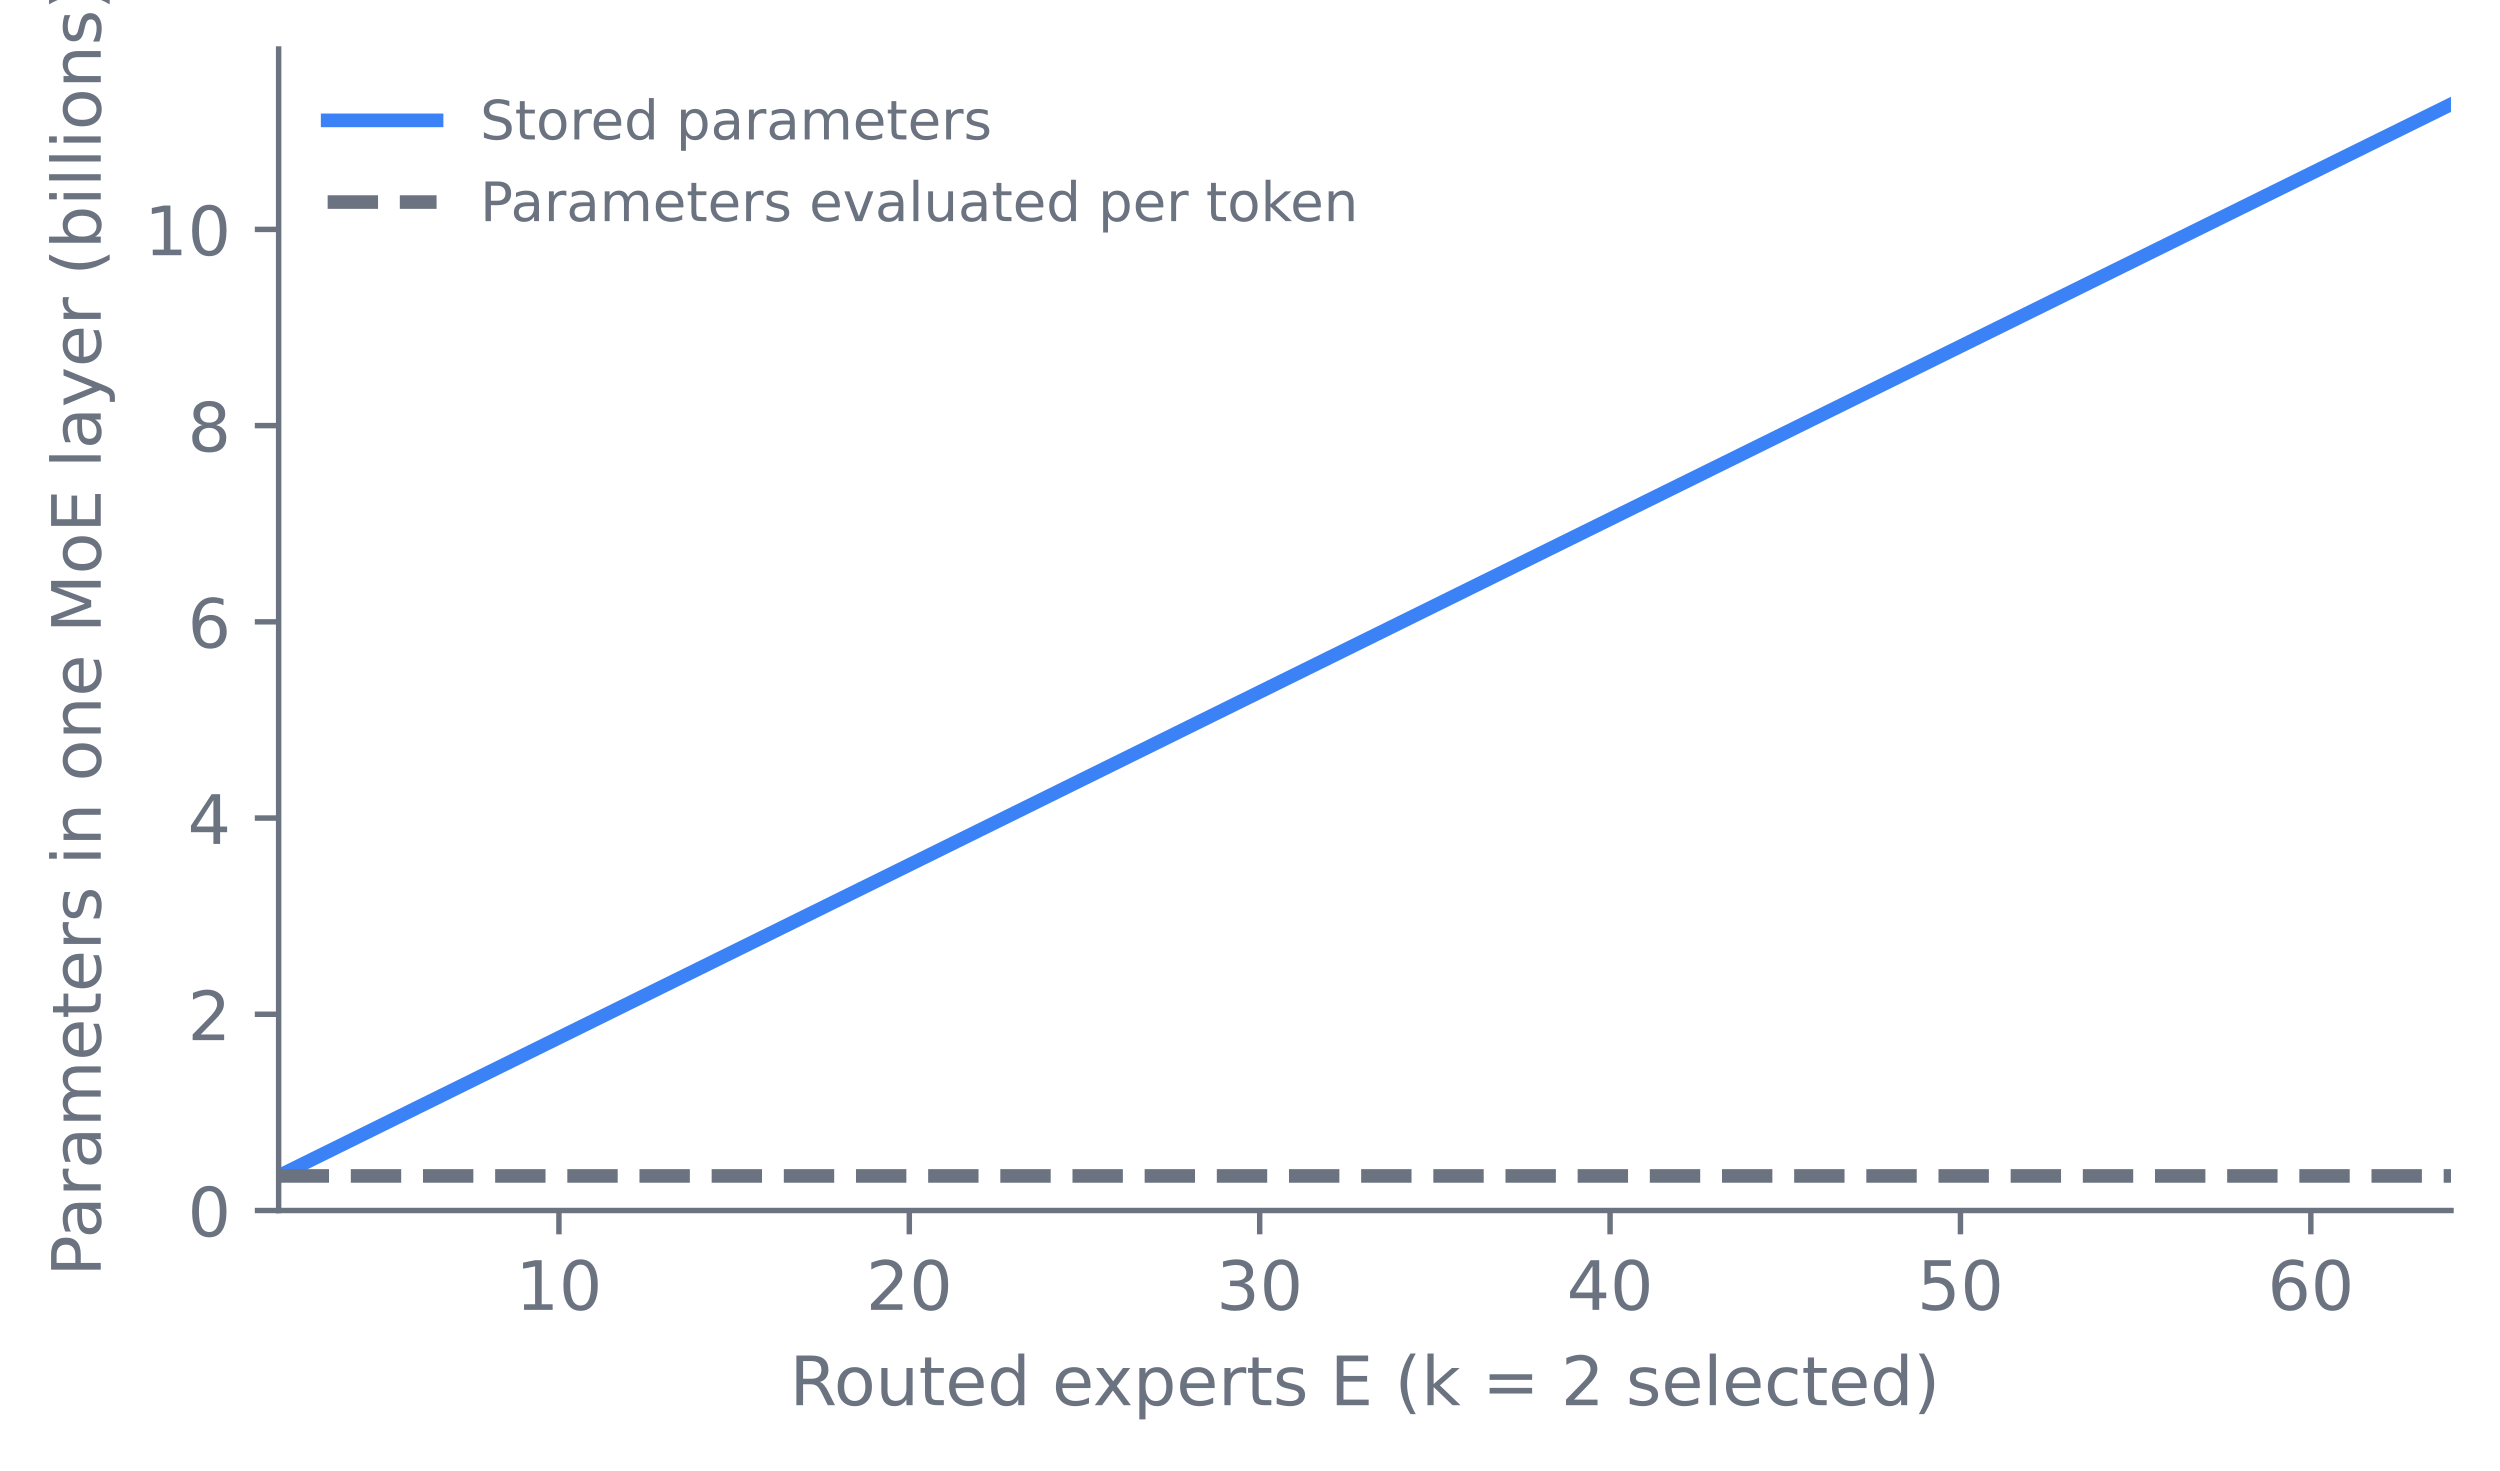
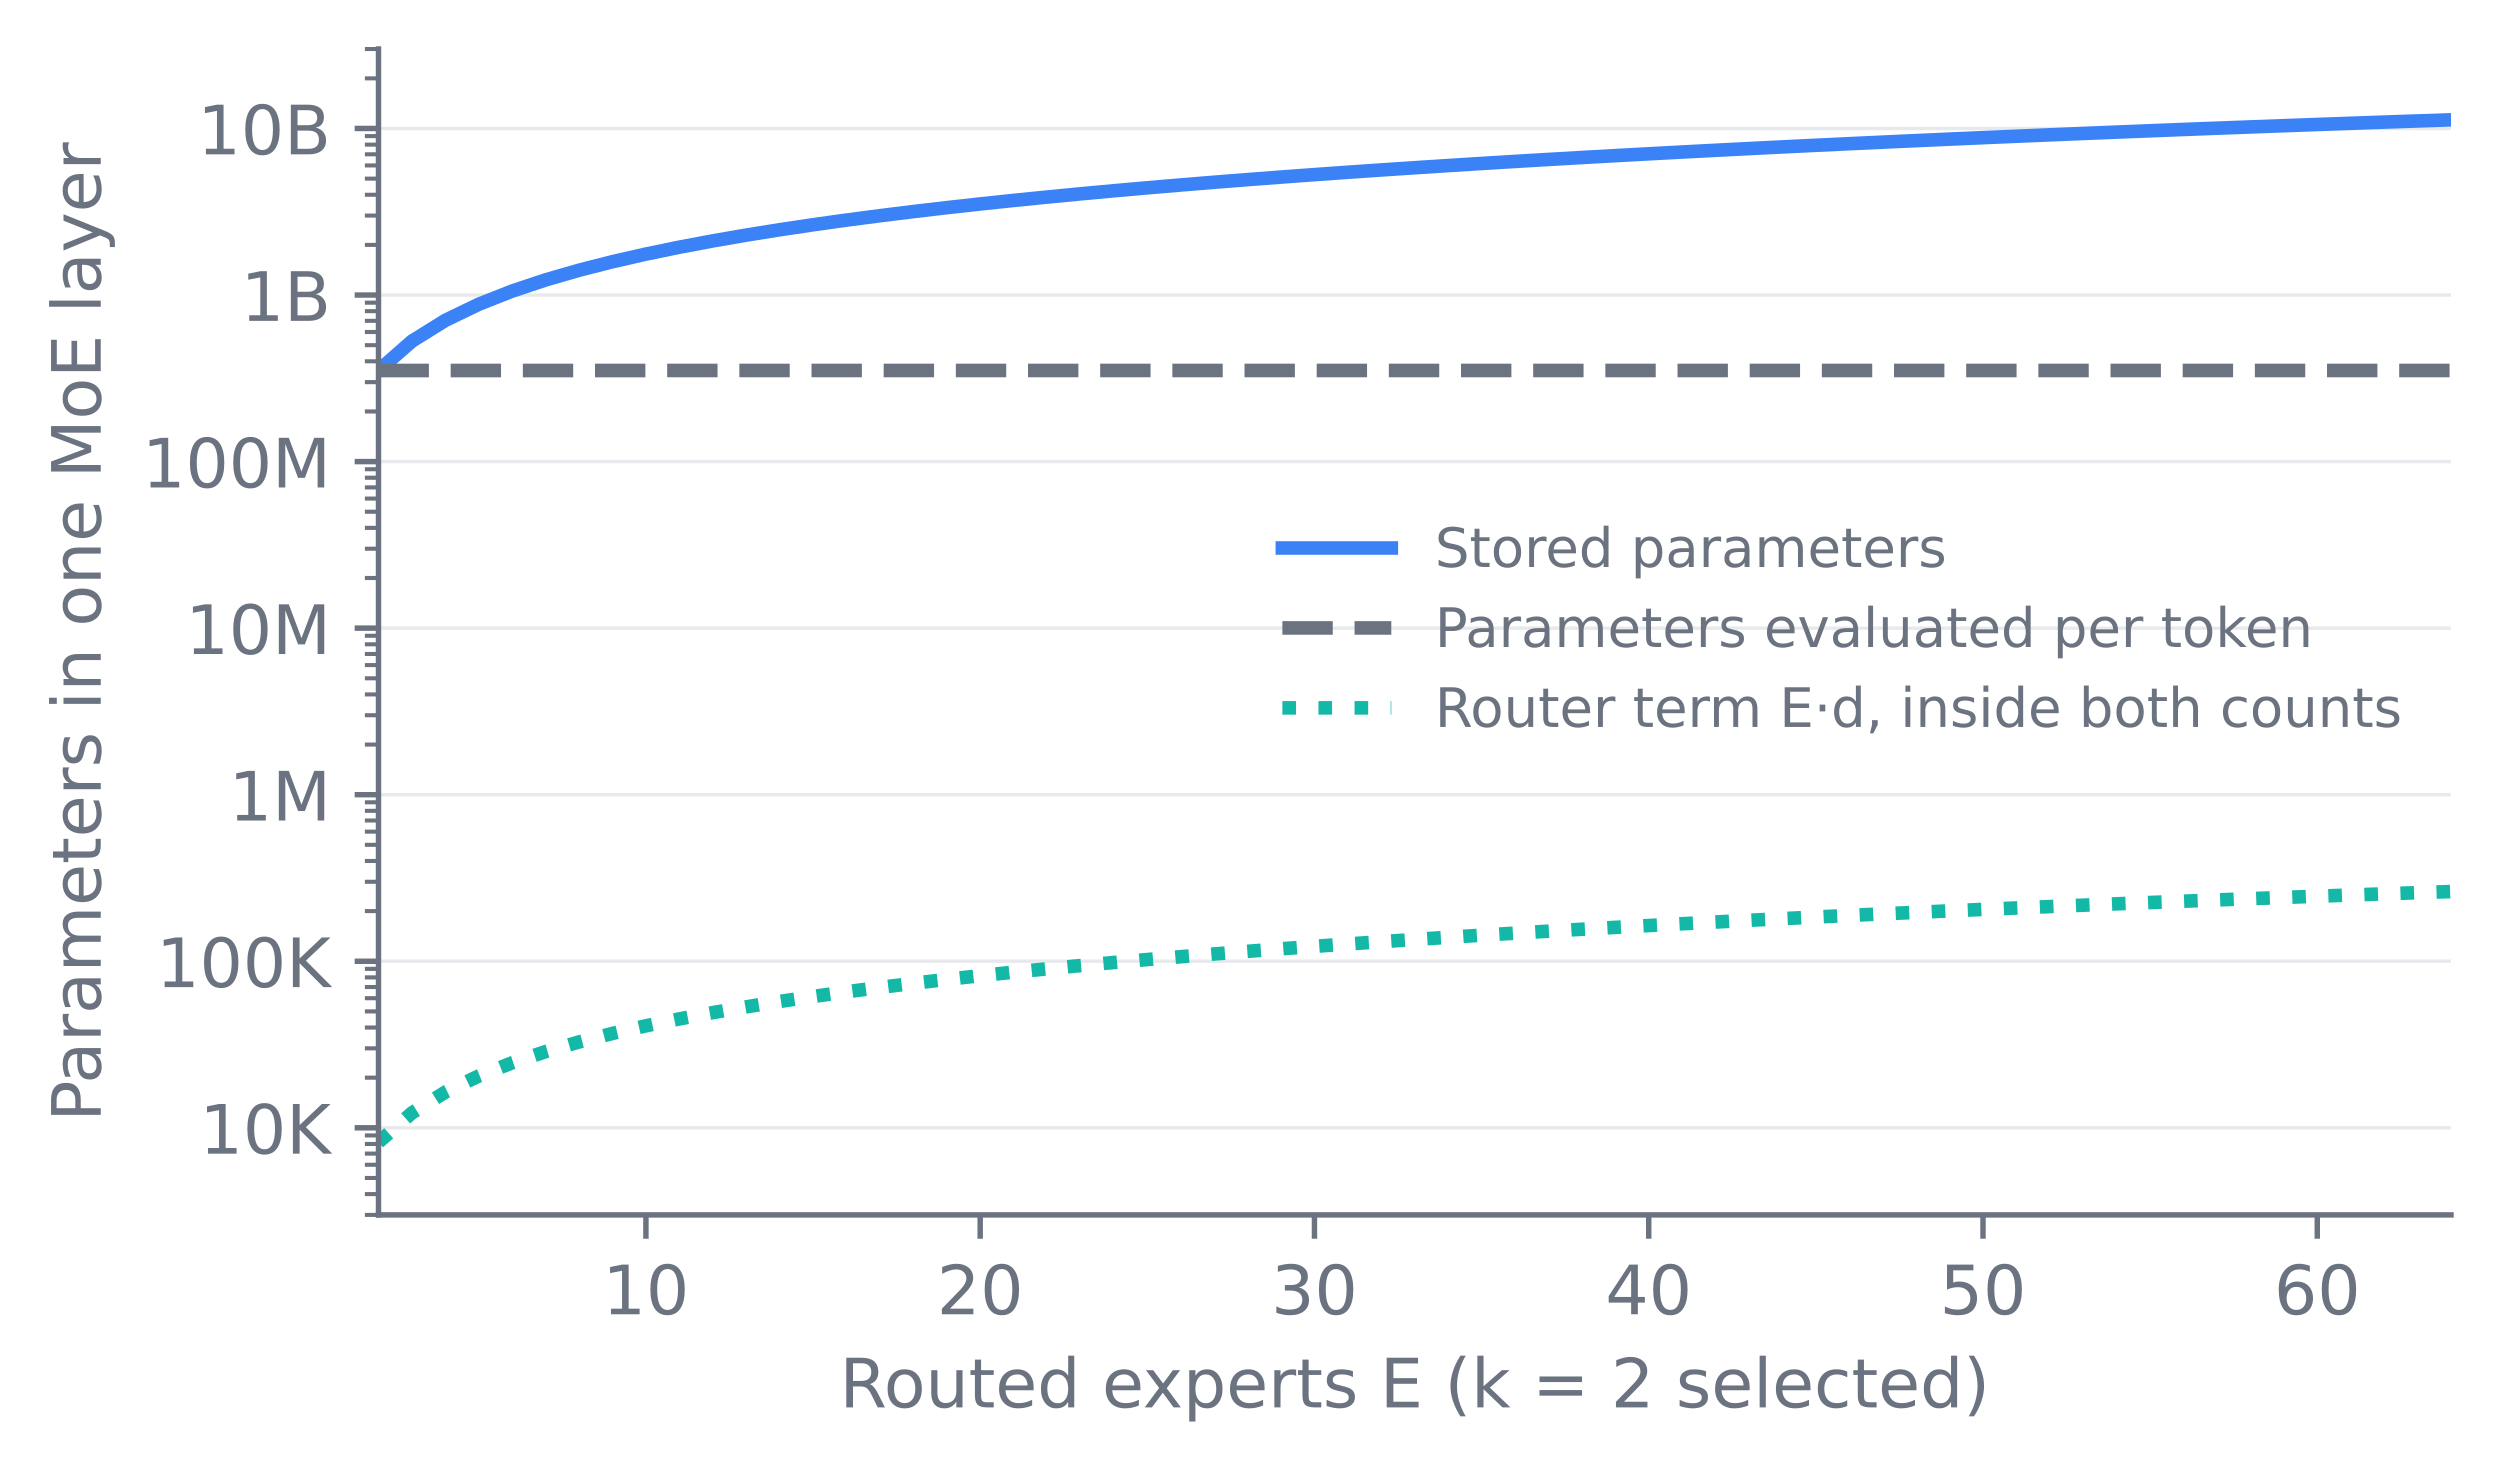
<svg xmlns="http://www.w3.org/2000/svg" xmlns:xlink="http://www.w3.org/1999/xlink" width="367.2pt" height="216pt" viewBox="0 0 367.2 216" version="1.1">
  <defs>
    <style type="text/css">*{stroke-linejoin: round; stroke-linecap: butt}</style>
  </defs>
  <g id="figure_1">
    <g id="patch_1">
      <path d="M 0 216 L 367.2 216 L 367.2 0 L 0 0 L 0 216 z " style="fill: none" />
    </g>
    <g id="axes_1">
      <g id="patch_2">
-         <path d="M 40.926 177.799 L 360 177.799 L 360 7.2 L 40.926 7.2 L 40.926 177.799 z " style="fill: none" />
+         <path d="M 55.594 178.444 L 360 178.444 L 360 7.2 L 55.594 7.2 L 55.594 178.444 z " style="fill: none" />
      </g>
      <g id="matplotlib.axis_1">
        <g id="xtick_1">
          <g id="line2d_1">
            <defs>
-               <path id="m9402a71563" d="M 0 0 L 0 3.5 " style="stroke: #6b7280; stroke-width: 0.8" />
+               <path id="m5b456bd901" d="M 0 0 L 0 3.5 " style="stroke: #6b7280; stroke-width: 0.8" />
            </defs>
            <g>
-               <use xlink:href="#m9402a71563" x="82.097" y="177.799" style="fill: #6b7280; stroke: #6b7280; stroke-width: 0.8" />
+               <use xlink:href="#m5b456bd901" x="94.872" y="178.444" style="fill: #6b7280; stroke: #6b7280; stroke-width: 0.8" />
            </g>
          </g>
          <g id="text_1">
-             <text style="font-size: 10px; font-family: 'DejaVu Sans', 'Bitstream Vera Sans', 'Computer Modern Sans Serif', 'Lucida Grande', 'Verdana', 'Geneva', 'Lucid', 'Arial', 'Helvetica', 'Avant Garde', sans-serif; text-anchor: middle; fill: #6b7280" x="82.097" y="192.397" transform="rotate(-0 82.09665 192.3969)">10</text>
+             <text style="font-size: 10px; font-family: 'DejaVu Sans', 'Bitstream Vera Sans', 'Computer Modern Sans Serif', 'Lucida Grande', 'Verdana', 'Geneva', 'Lucid', 'Arial', 'Helvetica', 'Avant Garde', sans-serif; text-anchor: middle; fill: #6b7280" x="94.872" y="193.042" transform="rotate(-0 94.87198 193.0422)">10</text>
          </g>
        </g>
        <g id="xtick_2">
          <g id="line2d_2">
            <g>
-               <use xlink:href="#m9402a71563" x="133.56" y="177.799" style="fill: #6b7280; stroke: #6b7280; stroke-width: 0.8" />
+               <use xlink:href="#m5b456bd901" x="143.97" y="178.444" style="fill: #6b7280; stroke: #6b7280; stroke-width: 0.8" />
            </g>
          </g>
          <g id="text_2">
-             <text style="font-size: 10px; font-family: 'DejaVu Sans', 'Bitstream Vera Sans', 'Computer Modern Sans Serif', 'Lucida Grande', 'Verdana', 'Geneva', 'Lucid', 'Arial', 'Helvetica', 'Avant Garde', sans-serif; text-anchor: middle; fill: #6b7280" x="133.56" y="192.397" transform="rotate(-0 133.5602 192.3969)">20</text>
+             <text style="font-size: 10px; font-family: 'DejaVu Sans', 'Bitstream Vera Sans', 'Computer Modern Sans Serif', 'Lucida Grande', 'Verdana', 'Geneva', 'Lucid', 'Arial', 'Helvetica', 'Avant Garde', sans-serif; text-anchor: middle; fill: #6b7280" x="143.97" y="193.042" transform="rotate(-0 143.9698 193.0422)">20</text>
          </g>
        </g>
        <g id="xtick_3">
          <g id="line2d_3">
            <g>
-               <use xlink:href="#m9402a71563" x="185.024" y="177.799" style="fill: #6b7280; stroke: #6b7280; stroke-width: 0.8" />
+               <use xlink:href="#m5b456bd901" x="193.068" y="178.444" style="fill: #6b7280; stroke: #6b7280; stroke-width: 0.8" />
            </g>
          </g>
          <g id="text_3">
-             <text style="font-size: 10px; font-family: 'DejaVu Sans', 'Bitstream Vera Sans', 'Computer Modern Sans Serif', 'Lucida Grande', 'Verdana', 'Geneva', 'Lucid', 'Arial', 'Helvetica', 'Avant Garde', sans-serif; text-anchor: middle; fill: #6b7280" x="185.024" y="192.397" transform="rotate(-0 185.0238 192.3969)">30</text>
+             <text style="font-size: 10px; font-family: 'DejaVu Sans', 'Bitstream Vera Sans', 'Computer Modern Sans Serif', 'Lucida Grande', 'Verdana', 'Geneva', 'Lucid', 'Arial', 'Helvetica', 'Avant Garde', sans-serif; text-anchor: middle; fill: #6b7280" x="193.068" y="193.042" transform="rotate(-0 193.0675 193.0422)">30</text>
          </g>
        </g>
        <g id="xtick_4">
          <g id="line2d_4">
            <g>
-               <use xlink:href="#m9402a71563" x="236.487" y="177.799" style="fill: #6b7280; stroke: #6b7280; stroke-width: 0.8" />
+               <use xlink:href="#m5b456bd901" x="242.165" y="178.444" style="fill: #6b7280; stroke: #6b7280; stroke-width: 0.8" />
            </g>
          </g>
          <g id="text_4">
-             <text style="font-size: 10px; font-family: 'DejaVu Sans', 'Bitstream Vera Sans', 'Computer Modern Sans Serif', 'Lucida Grande', 'Verdana', 'Geneva', 'Lucid', 'Arial', 'Helvetica', 'Avant Garde', sans-serif; text-anchor: middle; fill: #6b7280" x="236.487" y="192.397" transform="rotate(-0 236.4874 192.3969)">40</text>
+             <text style="font-size: 10px; font-family: 'DejaVu Sans', 'Bitstream Vera Sans', 'Computer Modern Sans Serif', 'Lucida Grande', 'Verdana', 'Geneva', 'Lucid', 'Arial', 'Helvetica', 'Avant Garde', sans-serif; text-anchor: middle; fill: #6b7280" x="242.165" y="193.042" transform="rotate(-0 242.1653 193.0422)">40</text>
          </g>
        </g>
        <g id="xtick_5">
          <g id="line2d_5">
            <g>
-               <use xlink:href="#m9402a71563" x="287.951" y="177.799" style="fill: #6b7280; stroke: #6b7280; stroke-width: 0.8" />
+               <use xlink:href="#m5b456bd901" x="291.263" y="178.444" style="fill: #6b7280; stroke: #6b7280; stroke-width: 0.8" />
            </g>
          </g>
          <g id="text_5">
-             <text style="font-size: 10px; font-family: 'DejaVu Sans', 'Bitstream Vera Sans', 'Computer Modern Sans Serif', 'Lucida Grande', 'Verdana', 'Geneva', 'Lucid', 'Arial', 'Helvetica', 'Avant Garde', sans-serif; text-anchor: middle; fill: #6b7280" x="287.951" y="192.397" transform="rotate(-0 287.951 192.3969)">50</text>
+             <text style="font-size: 10px; font-family: 'DejaVu Sans', 'Bitstream Vera Sans', 'Computer Modern Sans Serif', 'Lucida Grande', 'Verdana', 'Geneva', 'Lucid', 'Arial', 'Helvetica', 'Avant Garde', sans-serif; text-anchor: middle; fill: #6b7280" x="291.263" y="193.042" transform="rotate(-0 291.2631 193.0422)">50</text>
          </g>
        </g>
        <g id="xtick_6">
          <g id="line2d_6">
            <g>
-               <use xlink:href="#m9402a71563" x="339.415" y="177.799" style="fill: #6b7280; stroke: #6b7280; stroke-width: 0.8" />
+               <use xlink:href="#m5b456bd901" x="340.361" y="178.444" style="fill: #6b7280; stroke: #6b7280; stroke-width: 0.8" />
            </g>
          </g>
          <g id="text_6">
-             <text style="font-size: 10px; font-family: 'DejaVu Sans', 'Bitstream Vera Sans', 'Computer Modern Sans Serif', 'Lucida Grande', 'Verdana', 'Geneva', 'Lucid', 'Arial', 'Helvetica', 'Avant Garde', sans-serif; text-anchor: middle; fill: #6b7280" x="339.415" y="192.397" transform="rotate(-0 339.4146 192.3969)">60</text>
+             <text style="font-size: 10px; font-family: 'DejaVu Sans', 'Bitstream Vera Sans', 'Computer Modern Sans Serif', 'Lucida Grande', 'Verdana', 'Geneva', 'Lucid', 'Arial', 'Helvetica', 'Avant Garde', sans-serif; text-anchor: middle; fill: #6b7280" x="340.361" y="193.042" transform="rotate(-0 340.3609 193.0422)">60</text>
          </g>
        </g>
        <g id="text_7">
-           <text style="font-size: 10px; font-family: 'DejaVu Sans', 'Bitstream Vera Sans', 'Computer Modern Sans Serif', 'Lucida Grande', 'Verdana', 'Geneva', 'Lucid', 'Arial', 'Helvetica', 'Avant Garde', sans-serif; text-anchor: middle; fill: #6b7280" x="200.463" y="206.398" transform="rotate(-0 200.4629 206.3977)">Routed experts E (k = 2 selected)</text>
+           <text style="font-size: 10px; font-family: 'DejaVu Sans', 'Bitstream Vera Sans', 'Computer Modern Sans Serif', 'Lucida Grande', 'Verdana', 'Geneva', 'Lucid', 'Arial', 'Helvetica', 'Avant Garde', sans-serif; text-anchor: middle; fill: #6b7280" x="207.797" y="206.72" transform="rotate(-0 207.7969 206.7203)">Routed experts E (k = 2 selected)</text>
        </g>
      </g>
      <g id="matplotlib.axis_2">
        <g id="ytick_1">
          <g id="line2d_7">
+             <path d="M 55.594 165.652 L 360 165.652 " clip-path="url(#pb4bfa2a3d6)" style="fill: none; stroke: #d1d5db; stroke-opacity: 0.5; stroke-width: 0.5; stroke-linecap: square" />
+           </g>
+           <g id="line2d_8">
            <defs>
-               <path id="mf4001346e1" d="M 0 0 L -3.5 0 " style="stroke: #6b7280; stroke-width: 0.8" />
+               <path id="mc033e04258" d="M 0 0 L -3.5 0 " style="stroke: #6b7280; stroke-width: 0.8" />
            </defs>
            <g>
-               <use xlink:href="#mf4001346e1" x="40.926" y="177.799" style="fill: #6b7280; stroke: #6b7280; stroke-width: 0.8" />
+               <use xlink:href="#mc033e04258" x="55.594" y="165.652" style="fill: #6b7280; stroke: #6b7280; stroke-width: 0.8" />
            </g>
          </g>
          <g id="text_8">
-             <text style="font-size: 10px; font-family: 'DejaVu Sans', 'Bitstream Vera Sans', 'Computer Modern Sans Serif', 'Lucida Grande', 'Verdana', 'Geneva', 'Lucid', 'Arial', 'Helvetica', 'Avant Garde', sans-serif; text-anchor: end; fill: #6b7280" x="33.926" y="181.598" transform="rotate(-0 33.92578 181.598)">0</text>
+             <text style="font-size: 10px; font-family: 'DejaVu Sans', 'Bitstream Vera Sans', 'Computer Modern Sans Serif', 'Lucida Grande', 'Verdana', 'Geneva', 'Lucid', 'Arial', 'Helvetica', 'Avant Garde', sans-serif; text-anchor: end; fill: #6b7280" x="48.594" y="169.452" transform="rotate(-0 48.59375 169.4516)">10K</text>
          </g>
        </g>
        <g id="ytick_2">
-           <g id="line2d_8">
-             <g>
-               <use xlink:href="#mf4001346e1" x="40.926" y="148.978" style="fill: #6b7280; stroke: #6b7280; stroke-width: 0.8" />
+           <g id="line2d_9">
+             <path d="M 55.594 141.189 L 360 141.189 " clip-path="url(#pb4bfa2a3d6)" style="fill: none; stroke: #d1d5db; stroke-opacity: 0.5; stroke-width: 0.5; stroke-linecap: square" />
+           </g>
+           <g id="line2d_10">
+             <g>
+               <use xlink:href="#mc033e04258" x="55.594" y="141.189" style="fill: #6b7280; stroke: #6b7280; stroke-width: 0.8" />
            </g>
          </g>
          <g id="text_9">
-             <text style="font-size: 10px; font-family: 'DejaVu Sans', 'Bitstream Vera Sans', 'Computer Modern Sans Serif', 'Lucida Grande', 'Verdana', 'Geneva', 'Lucid', 'Arial', 'Helvetica', 'Avant Garde', sans-serif; text-anchor: end; fill: #6b7280" x="33.926" y="152.776" transform="rotate(-0 33.92578 152.7764)">2</text>
+             <text style="font-size: 10px; font-family: 'DejaVu Sans', 'Bitstream Vera Sans', 'Computer Modern Sans Serif', 'Lucida Grande', 'Verdana', 'Geneva', 'Lucid', 'Arial', 'Helvetica', 'Avant Garde', sans-serif; text-anchor: end; fill: #6b7280" x="48.594" y="144.988" transform="rotate(-0 48.59375 144.9882)">100K</text>
          </g>
        </g>
        <g id="ytick_3">
-           <g id="line2d_9">
-             <g>
-               <use xlink:href="#mf4001346e1" x="40.926" y="120.156" style="fill: #6b7280; stroke: #6b7280; stroke-width: 0.8" />
+           <g id="line2d_11">
+             <path d="M 55.594 116.726 L 360 116.726 " clip-path="url(#pb4bfa2a3d6)" style="fill: none; stroke: #d1d5db; stroke-opacity: 0.5; stroke-width: 0.5; stroke-linecap: square" />
+           </g>
+           <g id="line2d_12">
+             <g>
+               <use xlink:href="#mc033e04258" x="55.594" y="116.726" style="fill: #6b7280; stroke: #6b7280; stroke-width: 0.8" />
            </g>
          </g>
          <g id="text_10">
-             <text style="font-size: 10px; font-family: 'DejaVu Sans', 'Bitstream Vera Sans', 'Computer Modern Sans Serif', 'Lucida Grande', 'Verdana', 'Geneva', 'Lucid', 'Arial', 'Helvetica', 'Avant Garde', sans-serif; text-anchor: end; fill: #6b7280" x="33.926" y="123.955" transform="rotate(-0 33.92578 123.9548)">4</text>
+             <text style="font-size: 10px; font-family: 'DejaVu Sans', 'Bitstream Vera Sans', 'Computer Modern Sans Serif', 'Lucida Grande', 'Verdana', 'Geneva', 'Lucid', 'Arial', 'Helvetica', 'Avant Garde', sans-serif; text-anchor: end; fill: #6b7280" x="48.594" y="120.525" transform="rotate(-0 48.59375 120.5248)">1M</text>
          </g>
        </g>
        <g id="ytick_4">
-           <g id="line2d_10">
-             <g>
-               <use xlink:href="#mf4001346e1" x="40.926" y="91.334" style="fill: #6b7280; stroke: #6b7280; stroke-width: 0.8" />
+           <g id="line2d_13">
+             <path d="M 55.594 92.262 L 360 92.262 " clip-path="url(#pb4bfa2a3d6)" style="fill: none; stroke: #d1d5db; stroke-opacity: 0.5; stroke-width: 0.5; stroke-linecap: square" />
+           </g>
+           <g id="line2d_14">
+             <g>
+               <use xlink:href="#mc033e04258" x="55.594" y="92.262" style="fill: #6b7280; stroke: #6b7280; stroke-width: 0.8" />
            </g>
          </g>
          <g id="text_11">
-             <text style="font-size: 10px; font-family: 'DejaVu Sans', 'Bitstream Vera Sans', 'Computer Modern Sans Serif', 'Lucida Grande', 'Verdana', 'Geneva', 'Lucid', 'Arial', 'Helvetica', 'Avant Garde', sans-serif; text-anchor: end; fill: #6b7280" x="33.926" y="95.133" transform="rotate(-0 33.92578 95.13317)">6</text>
+             <text style="font-size: 10px; font-family: 'DejaVu Sans', 'Bitstream Vera Sans', 'Computer Modern Sans Serif', 'Lucida Grande', 'Verdana', 'Geneva', 'Lucid', 'Arial', 'Helvetica', 'Avant Garde', sans-serif; text-anchor: end; fill: #6b7280" x="48.594" y="96.061" transform="rotate(-0 48.59375 96.0614)">10M</text>
          </g>
        </g>
        <g id="ytick_5">
-           <g id="line2d_11">
-             <g>
-               <use xlink:href="#mf4001346e1" x="40.926" y="62.513" style="fill: #6b7280; stroke: #6b7280; stroke-width: 0.8" />
+           <g id="line2d_15">
+             <path d="M 55.594 67.799 L 360 67.799 " clip-path="url(#pb4bfa2a3d6)" style="fill: none; stroke: #d1d5db; stroke-opacity: 0.5; stroke-width: 0.5; stroke-linecap: square" />
+           </g>
+           <g id="line2d_16">
+             <g>
+               <use xlink:href="#mc033e04258" x="55.594" y="67.799" style="fill: #6b7280; stroke: #6b7280; stroke-width: 0.8" />
            </g>
          </g>
          <g id="text_12">
-             <text style="font-size: 10px; font-family: 'DejaVu Sans', 'Bitstream Vera Sans', 'Computer Modern Sans Serif', 'Lucida Grande', 'Verdana', 'Geneva', 'Lucid', 'Arial', 'Helvetica', 'Avant Garde', sans-serif; text-anchor: end; fill: #6b7280" x="33.926" y="66.312" transform="rotate(-0 33.92578 66.31155)">8</text>
+             <text style="font-size: 10px; font-family: 'DejaVu Sans', 'Bitstream Vera Sans', 'Computer Modern Sans Serif', 'Lucida Grande', 'Verdana', 'Geneva', 'Lucid', 'Arial', 'Helvetica', 'Avant Garde', sans-serif; text-anchor: end; fill: #6b7280" x="48.594" y="71.598" transform="rotate(-0 48.59375 71.59801)">100M</text>
          </g>
        </g>
        <g id="ytick_6">
-           <g id="line2d_12">
-             <g>
-               <use xlink:href="#mf4001346e1" x="40.926" y="33.691" style="fill: #6b7280; stroke: #6b7280; stroke-width: 0.8" />
+           <g id="line2d_17">
+             <path d="M 55.594 43.335 L 360 43.335 " clip-path="url(#pb4bfa2a3d6)" style="fill: none; stroke: #d1d5db; stroke-opacity: 0.5; stroke-width: 0.5; stroke-linecap: square" />
+           </g>
+           <g id="line2d_18">
+             <g>
+               <use xlink:href="#mc033e04258" x="55.594" y="43.335" style="fill: #6b7280; stroke: #6b7280; stroke-width: 0.8" />
            </g>
          </g>
          <g id="text_13">
-             <text style="font-size: 10px; font-family: 'DejaVu Sans', 'Bitstream Vera Sans', 'Computer Modern Sans Serif', 'Lucida Grande', 'Verdana', 'Geneva', 'Lucid', 'Arial', 'Helvetica', 'Avant Garde', sans-serif; text-anchor: end; fill: #6b7280" x="33.926" y="37.49" transform="rotate(-0 33.92578 37.48992)">10</text>
-           </g>
-         </g>
-         <g id="text_14">
-           <text style="font-size: 10px; font-family: 'DejaVu Sans', 'Bitstream Vera Sans', 'Computer Modern Sans Serif', 'Lucida Grande', 'Verdana', 'Geneva', 'Lucid', 'Arial', 'Helvetica', 'Avant Garde', sans-serif; text-anchor: middle; fill: #6b7280" x="14.798" y="92.5" transform="rotate(-90 14.79844 92.49961)">Parameters in one MoE layer (billions)</text>
-         </g>
-       </g>
-       <g id="line2d_13">
-         <path d="M 40.926 172.722 L 46.072 170.183 L 51.218 167.645 L 56.365 165.106 L 61.511 162.567 L 66.658 160.028 L 71.804 157.49 L 76.95 154.951 L 82.097 152.412 L 87.243 149.874 L 92.389 147.335 L 97.536 144.796 L 102.682 142.258 L 107.828 139.719 L 112.975 137.18 L 118.121 134.642 L 123.268 132.103 L 128.414 129.564 L 133.56 127.026 L 138.707 124.487 L 143.853 121.948 L 148.999 119.41 L 154.146 116.871 L 159.292 114.332 L 164.438 111.794 L 169.585 109.255 L 174.731 106.716 L 179.877 104.178 L 185.024 101.639 L 190.17 99.1 L 195.317 96.561 L 200.463 94.023 L 205.609 91.484 L 210.756 88.945 L 215.902 86.407 L 221.048 83.868 L 226.195 81.329 L 231.341 78.791 L 236.487 76.252 L 241.634 73.713 L 246.78 71.175 L 251.926 68.636 L 257.073 66.097 L 262.219 63.559 L 267.366 61.02 L 272.512 58.481 L 277.658 55.943 L 282.805 53.404 L 287.951 50.865 L 293.097 48.327 L 298.244 45.788 L 303.39 43.249 L 308.536 40.711 L 313.683 38.172 L 318.829 35.633 L 323.975 33.095 L 329.122 30.556 L 334.268 28.017 L 339.415 25.478 L 344.561 22.94 L 349.707 20.401 L 354.854 17.862 L 360 15.324 " clip-path="url(#p5915f818c4)" style="fill: none; stroke: #3b82f6; stroke-width: 2; stroke-linecap: square" />
-       </g>
-       <g id="line2d_14">
-         <path d="M 40.926 172.722 L 46.072 172.722 L 51.218 172.722 L 56.365 172.722 L 61.511 172.722 L 66.658 172.722 L 71.804 172.722 L 76.95 172.721 L 82.097 172.721 L 87.243 172.721 L 92.389 172.721 L 97.536 172.721 L 102.682 172.721 L 107.828 172.721 L 112.975 172.721 L 118.121 172.721 L 123.268 172.721 L 128.414 172.721 L 133.56 172.721 L 138.707 172.721 L 143.853 172.721 L 148.999 172.721 L 154.146 172.721 L 159.292 172.721 L 164.438 172.72 L 169.585 172.72 L 174.731 172.72 L 179.877 172.72 L 185.024 172.72 L 190.17 172.72 L 195.317 172.72 L 200.463 172.72 L 205.609 172.72 L 210.756 172.72 L 215.902 172.72 L 221.048 172.72 L 226.195 172.72 L 231.341 172.72 L 236.487 172.72 L 241.634 172.72 L 246.78 172.72 L 251.926 172.719 L 257.073 172.719 L 262.219 172.719 L 267.366 172.719 L 272.512 172.719 L 277.658 172.719 L 282.805 172.719 L 287.951 172.719 L 293.097 172.719 L 298.244 172.719 L 303.39 172.719 L 308.536 172.719 L 313.683 172.719 L 318.829 172.719 L 323.975 172.719 L 329.122 172.719 L 334.268 172.718 L 339.415 172.718 L 344.561 172.718 L 349.707 172.718 L 354.854 172.718 L 360 172.718 " clip-path="url(#p5915f818c4)" style="fill: none; stroke-dasharray: 7.4,3.2; stroke-dashoffset: 0; stroke: #6b7280; stroke-width: 2" />
+             <text style="font-size: 10px; font-family: 'DejaVu Sans', 'Bitstream Vera Sans', 'Computer Modern Sans Serif', 'Lucida Grande', 'Verdana', 'Geneva', 'Lucid', 'Arial', 'Helvetica', 'Avant Garde', sans-serif; text-anchor: end; fill: #6b7280" x="48.594" y="47.135" transform="rotate(-0 48.59375 47.13462)">1B</text>
+           </g>
+         </g>
+         <g id="ytick_7">
+           <g id="line2d_19">
+             <path d="M 55.594 18.872 L 360 18.872 " clip-path="url(#pb4bfa2a3d6)" style="fill: none; stroke: #d1d5db; stroke-opacity: 0.5; stroke-width: 0.5; stroke-linecap: square" />
+           </g>
+           <g id="line2d_20">
+             <g>
+               <use xlink:href="#mc033e04258" x="55.594" y="18.872" style="fill: #6b7280; stroke: #6b7280; stroke-width: 0.8" />
+             </g>
+           </g>
+           <g id="text_14">
+             <text style="font-size: 10px; font-family: 'DejaVu Sans', 'Bitstream Vera Sans', 'Computer Modern Sans Serif', 'Lucida Grande', 'Verdana', 'Geneva', 'Lucid', 'Arial', 'Helvetica', 'Avant Garde', sans-serif; text-anchor: end; fill: #6b7280" x="48.594" y="22.671" transform="rotate(-0 48.59375 22.67122)">10B</text>
+           </g>
+         </g>
+         <g id="ytick_8">
+           <g id="line2d_21">
+             <defs>
+               <path id="me54c8382b2" d="M 0 0 L -2 0 " style="stroke: #6b7280; stroke-width: 0.6" />
+             </defs>
+             <g>
+               <use xlink:href="#me54c8382b2" x="55.594" y="178.444" style="fill: #6b7280; stroke: #6b7280; stroke-width: 0.6" />
+             </g>
+           </g>
+         </g>
+         <g id="ytick_9">
+           <g id="line2d_22">
+             <g>
+               <use xlink:href="#me54c8382b2" x="55.594" y="175.387" style="fill: #6b7280; stroke: #6b7280; stroke-width: 0.6" />
+             </g>
+           </g>
+         </g>
+         <g id="ytick_10">
+           <g id="line2d_23">
+             <g>
+               <use xlink:href="#me54c8382b2" x="55.594" y="173.017" style="fill: #6b7280; stroke: #6b7280; stroke-width: 0.6" />
+             </g>
+           </g>
+         </g>
+         <g id="ytick_11">
+           <g id="line2d_24">
+             <g>
+               <use xlink:href="#me54c8382b2" x="55.594" y="171.08" style="fill: #6b7280; stroke: #6b7280; stroke-width: 0.6" />
+             </g>
+           </g>
+         </g>
+         <g id="ytick_12">
+           <g id="line2d_25">
+             <g>
+               <use xlink:href="#me54c8382b2" x="55.594" y="169.442" style="fill: #6b7280; stroke: #6b7280; stroke-width: 0.6" />
+             </g>
+           </g>
+         </g>
+         <g id="ytick_13">
+           <g id="line2d_26">
+             <g>
+               <use xlink:href="#me54c8382b2" x="55.594" y="168.023" style="fill: #6b7280; stroke: #6b7280; stroke-width: 0.6" />
+             </g>
+           </g>
+         </g>
+         <g id="ytick_14">
+           <g id="line2d_27">
+             <g>
+               <use xlink:href="#me54c8382b2" x="55.594" y="166.772" style="fill: #6b7280; stroke: #6b7280; stroke-width: 0.6" />
+             </g>
+           </g>
+         </g>
+         <g id="ytick_15">
+           <g id="line2d_28">
+             <g>
+               <use xlink:href="#me54c8382b2" x="55.594" y="158.288" style="fill: #6b7280; stroke: #6b7280; stroke-width: 0.6" />
+             </g>
+           </g>
+         </g>
+         <g id="ytick_16">
+           <g id="line2d_29">
+             <g>
+               <use xlink:href="#me54c8382b2" x="55.594" y="153.98" style="fill: #6b7280; stroke: #6b7280; stroke-width: 0.6" />
+             </g>
+           </g>
+         </g>
+         <g id="ytick_17">
+           <g id="line2d_30">
+             <g>
+               <use xlink:href="#me54c8382b2" x="55.594" y="150.924" style="fill: #6b7280; stroke: #6b7280; stroke-width: 0.6" />
+             </g>
+           </g>
+         </g>
+         <g id="ytick_18">
+           <g id="line2d_31">
+             <g>
+               <use xlink:href="#me54c8382b2" x="55.594" y="148.553" style="fill: #6b7280; stroke: #6b7280; stroke-width: 0.6" />
+             </g>
+           </g>
+         </g>
+         <g id="ytick_19">
+           <g id="line2d_32">
+             <g>
+               <use xlink:href="#me54c8382b2" x="55.594" y="146.616" style="fill: #6b7280; stroke: #6b7280; stroke-width: 0.6" />
+             </g>
+           </g>
+         </g>
+         <g id="ytick_20">
+           <g id="line2d_33">
+             <g>
+               <use xlink:href="#me54c8382b2" x="55.594" y="144.978" style="fill: #6b7280; stroke: #6b7280; stroke-width: 0.6" />
+             </g>
+           </g>
+         </g>
+         <g id="ytick_21">
+           <g id="line2d_34">
+             <g>
+               <use xlink:href="#me54c8382b2" x="55.594" y="143.56" style="fill: #6b7280; stroke: #6b7280; stroke-width: 0.6" />
+             </g>
+           </g>
+         </g>
+         <g id="ytick_22">
+           <g id="line2d_35">
+             <g>
+               <use xlink:href="#me54c8382b2" x="55.594" y="142.308" style="fill: #6b7280; stroke: #6b7280; stroke-width: 0.6" />
+             </g>
+           </g>
+         </g>
+         <g id="ytick_23">
+           <g id="line2d_36">
+             <g>
+               <use xlink:href="#me54c8382b2" x="55.594" y="133.825" style="fill: #6b7280; stroke: #6b7280; stroke-width: 0.6" />
+             </g>
+           </g>
+         </g>
+         <g id="ytick_24">
+           <g id="line2d_37">
+             <g>
+               <use xlink:href="#me54c8382b2" x="55.594" y="129.517" style="fill: #6b7280; stroke: #6b7280; stroke-width: 0.6" />
+             </g>
+           </g>
+         </g>
+         <g id="ytick_25">
+           <g id="line2d_38">
+             <g>
+               <use xlink:href="#me54c8382b2" x="55.594" y="126.461" style="fill: #6b7280; stroke: #6b7280; stroke-width: 0.6" />
+             </g>
+           </g>
+         </g>
+         <g id="ytick_26">
+           <g id="line2d_39">
+             <g>
+               <use xlink:href="#me54c8382b2" x="55.594" y="124.09" style="fill: #6b7280; stroke: #6b7280; stroke-width: 0.6" />
+             </g>
+           </g>
+         </g>
+         <g id="ytick_27">
+           <g id="line2d_40">
+             <g>
+               <use xlink:href="#me54c8382b2" x="55.594" y="122.153" style="fill: #6b7280; stroke: #6b7280; stroke-width: 0.6" />
+             </g>
+           </g>
+         </g>
+         <g id="ytick_28">
+           <g id="line2d_41">
+             <g>
+               <use xlink:href="#me54c8382b2" x="55.594" y="120.515" style="fill: #6b7280; stroke: #6b7280; stroke-width: 0.6" />
+             </g>
+           </g>
+         </g>
+         <g id="ytick_29">
+           <g id="line2d_42">
+             <g>
+               <use xlink:href="#me54c8382b2" x="55.594" y="119.096" style="fill: #6b7280; stroke: #6b7280; stroke-width: 0.6" />
+             </g>
+           </g>
+         </g>
+         <g id="ytick_30">
+           <g id="line2d_43">
+             <g>
+               <use xlink:href="#me54c8382b2" x="55.594" y="117.845" style="fill: #6b7280; stroke: #6b7280; stroke-width: 0.6" />
+             </g>
+           </g>
+         </g>
+         <g id="ytick_31">
+           <g id="line2d_44">
+             <g>
+               <use xlink:href="#me54c8382b2" x="55.594" y="109.361" style="fill: #6b7280; stroke: #6b7280; stroke-width: 0.6" />
+             </g>
+           </g>
+         </g>
+         <g id="ytick_32">
+           <g id="line2d_45">
+             <g>
+               <use xlink:href="#me54c8382b2" x="55.594" y="105.054" style="fill: #6b7280; stroke: #6b7280; stroke-width: 0.6" />
+             </g>
+           </g>
+         </g>
+         <g id="ytick_33">
+           <g id="line2d_46">
+             <g>
+               <use xlink:href="#me54c8382b2" x="55.594" y="101.997" style="fill: #6b7280; stroke: #6b7280; stroke-width: 0.6" />
+             </g>
+           </g>
+         </g>
+         <g id="ytick_34">
+           <g id="line2d_47">
+             <g>
+               <use xlink:href="#me54c8382b2" x="55.594" y="99.626" style="fill: #6b7280; stroke: #6b7280; stroke-width: 0.6" />
+             </g>
+           </g>
+         </g>
+         <g id="ytick_35">
+           <g id="line2d_48">
+             <g>
+               <use xlink:href="#me54c8382b2" x="55.594" y="97.689" style="fill: #6b7280; stroke: #6b7280; stroke-width: 0.6" />
+             </g>
+           </g>
+         </g>
+         <g id="ytick_36">
+           <g id="line2d_49">
+             <g>
+               <use xlink:href="#me54c8382b2" x="55.594" y="96.052" style="fill: #6b7280; stroke: #6b7280; stroke-width: 0.6" />
+             </g>
+           </g>
+         </g>
+         <g id="ytick_37">
+           <g id="line2d_50">
+             <g>
+               <use xlink:href="#me54c8382b2" x="55.594" y="94.633" style="fill: #6b7280; stroke: #6b7280; stroke-width: 0.6" />
+             </g>
+           </g>
+         </g>
+         <g id="ytick_38">
+           <g id="line2d_51">
+             <g>
+               <use xlink:href="#me54c8382b2" x="55.594" y="93.382" style="fill: #6b7280; stroke: #6b7280; stroke-width: 0.6" />
+             </g>
+           </g>
+         </g>
+         <g id="ytick_39">
+           <g id="line2d_52">
+             <g>
+               <use xlink:href="#me54c8382b2" x="55.594" y="84.898" style="fill: #6b7280; stroke: #6b7280; stroke-width: 0.6" />
+             </g>
+           </g>
+         </g>
+         <g id="ytick_40">
+           <g id="line2d_53">
+             <g>
+               <use xlink:href="#me54c8382b2" x="55.594" y="80.59" style="fill: #6b7280; stroke: #6b7280; stroke-width: 0.6" />
+             </g>
+           </g>
+         </g>
+         <g id="ytick_41">
+           <g id="line2d_54">
+             <g>
+               <use xlink:href="#me54c8382b2" x="55.594" y="77.534" style="fill: #6b7280; stroke: #6b7280; stroke-width: 0.6" />
+             </g>
+           </g>
+         </g>
+         <g id="ytick_42">
+           <g id="line2d_55">
+             <g>
+               <use xlink:href="#me54c8382b2" x="55.594" y="75.163" style="fill: #6b7280; stroke: #6b7280; stroke-width: 0.6" />
+             </g>
+           </g>
+         </g>
+         <g id="ytick_43">
+           <g id="line2d_56">
+             <g>
+               <use xlink:href="#me54c8382b2" x="55.594" y="73.226" style="fill: #6b7280; stroke: #6b7280; stroke-width: 0.6" />
+             </g>
+           </g>
+         </g>
+         <g id="ytick_44">
+           <g id="line2d_57">
+             <g>
+               <use xlink:href="#me54c8382b2" x="55.594" y="71.588" style="fill: #6b7280; stroke: #6b7280; stroke-width: 0.6" />
+             </g>
+           </g>
+         </g>
+         <g id="ytick_45">
+           <g id="line2d_58">
+             <g>
+               <use xlink:href="#me54c8382b2" x="55.594" y="70.17" style="fill: #6b7280; stroke: #6b7280; stroke-width: 0.6" />
+             </g>
+           </g>
+         </g>
+         <g id="ytick_46">
+           <g id="line2d_59">
+             <g>
+               <use xlink:href="#me54c8382b2" x="55.594" y="68.918" style="fill: #6b7280; stroke: #6b7280; stroke-width: 0.6" />
+             </g>
+           </g>
+         </g>
+         <g id="ytick_47">
+           <g id="line2d_60">
+             <g>
+               <use xlink:href="#me54c8382b2" x="55.594" y="60.435" style="fill: #6b7280; stroke: #6b7280; stroke-width: 0.6" />
+             </g>
+           </g>
+         </g>
+         <g id="ytick_48">
+           <g id="line2d_61">
+             <g>
+               <use xlink:href="#me54c8382b2" x="55.594" y="56.127" style="fill: #6b7280; stroke: #6b7280; stroke-width: 0.6" />
+             </g>
+           </g>
+         </g>
+         <g id="ytick_49">
+           <g id="line2d_62">
+             <g>
+               <use xlink:href="#me54c8382b2" x="55.594" y="53.07" style="fill: #6b7280; stroke: #6b7280; stroke-width: 0.6" />
+             </g>
+           </g>
+         </g>
+         <g id="ytick_50">
+           <g id="line2d_63">
+             <g>
+               <use xlink:href="#me54c8382b2" x="55.594" y="50.7" style="fill: #6b7280; stroke: #6b7280; stroke-width: 0.6" />
+             </g>
+           </g>
+         </g>
+         <g id="ytick_51">
+           <g id="line2d_64">
+             <g>
+               <use xlink:href="#me54c8382b2" x="55.594" y="48.763" style="fill: #6b7280; stroke: #6b7280; stroke-width: 0.6" />
+             </g>
+           </g>
+         </g>
+         <g id="ytick_52">
+           <g id="line2d_65">
+             <g>
+               <use xlink:href="#me54c8382b2" x="55.594" y="47.125" style="fill: #6b7280; stroke: #6b7280; stroke-width: 0.6" />
+             </g>
+           </g>
+         </g>
+         <g id="ytick_53">
+           <g id="line2d_66">
+             <g>
+               <use xlink:href="#me54c8382b2" x="55.594" y="45.706" style="fill: #6b7280; stroke: #6b7280; stroke-width: 0.6" />
+             </g>
+           </g>
+         </g>
+         <g id="ytick_54">
+           <g id="line2d_67">
+             <g>
+               <use xlink:href="#me54c8382b2" x="55.594" y="44.455" style="fill: #6b7280; stroke: #6b7280; stroke-width: 0.6" />
+             </g>
+           </g>
+         </g>
+         <g id="ytick_55">
+           <g id="line2d_68">
+             <g>
+               <use xlink:href="#me54c8382b2" x="55.594" y="35.971" style="fill: #6b7280; stroke: #6b7280; stroke-width: 0.6" />
+             </g>
+           </g>
+         </g>
+         <g id="ytick_56">
+           <g id="line2d_69">
+             <g>
+               <use xlink:href="#me54c8382b2" x="55.594" y="31.663" style="fill: #6b7280; stroke: #6b7280; stroke-width: 0.6" />
+             </g>
+           </g>
+         </g>
+         <g id="ytick_57">
+           <g id="line2d_70">
+             <g>
+               <use xlink:href="#me54c8382b2" x="55.594" y="28.607" style="fill: #6b7280; stroke: #6b7280; stroke-width: 0.6" />
+             </g>
+           </g>
+         </g>
+         <g id="ytick_58">
+           <g id="line2d_71">
+             <g>
+               <use xlink:href="#me54c8382b2" x="55.594" y="26.236" style="fill: #6b7280; stroke: #6b7280; stroke-width: 0.6" />
+             </g>
+           </g>
+         </g>
+         <g id="ytick_59">
+           <g id="line2d_72">
+             <g>
+               <use xlink:href="#me54c8382b2" x="55.594" y="24.299" style="fill: #6b7280; stroke: #6b7280; stroke-width: 0.6" />
+             </g>
+           </g>
+         </g>
+         <g id="ytick_60">
+           <g id="line2d_73">
+             <g>
+               <use xlink:href="#me54c8382b2" x="55.594" y="22.661" style="fill: #6b7280; stroke: #6b7280; stroke-width: 0.6" />
+             </g>
+           </g>
+         </g>
+         <g id="ytick_61">
+           <g id="line2d_74">
+             <g>
+               <use xlink:href="#me54c8382b2" x="55.594" y="21.243" style="fill: #6b7280; stroke: #6b7280; stroke-width: 0.6" />
+             </g>
+           </g>
+         </g>
+         <g id="ytick_62">
+           <g id="line2d_75">
+             <g>
+               <use xlink:href="#me54c8382b2" x="55.594" y="19.991" style="fill: #6b7280; stroke: #6b7280; stroke-width: 0.6" />
+             </g>
+           </g>
+         </g>
+         <g id="ytick_63">
+           <g id="line2d_76">
+             <g>
+               <use xlink:href="#me54c8382b2" x="55.594" y="11.508" style="fill: #6b7280; stroke: #6b7280; stroke-width: 0.6" />
+             </g>
+           </g>
+         </g>
+         <g id="ytick_64">
+           <g id="line2d_77">
+             <g>
+               <use xlink:href="#me54c8382b2" x="55.594" y="7.2" style="fill: #6b7280; stroke: #6b7280; stroke-width: 0.6" />
+             </g>
+           </g>
+         </g>
+         <g id="text_15">
+           <text style="font-size: 10px; font-family: 'DejaVu Sans', 'Bitstream Vera Sans', 'Computer Modern Sans Serif', 'Lucida Grande', 'Verdana', 'Geneva', 'Lucid', 'Arial', 'Helvetica', 'Avant Garde', sans-serif; text-anchor: middle; fill: #6b7280" x="14.798" y="92.822" transform="rotate(-90 14.79844 92.82188)">Parameters in one MoE layer</text>
+         </g>
+       </g>
+       <g id="line2d_78">
+         <path d="M 55.594 54.419 L 60.504 50.111 L 65.413 47.054 L 70.323 44.684 L 75.233 42.747 L 80.143 41.109 L 85.052 39.69 L 89.962 38.439 L 94.872 37.319 L 99.782 36.307 L 104.692 35.382 L 109.601 34.532 L 114.511 33.745 L 119.421 33.012 L 124.331 32.326 L 129.24 31.682 L 134.15 31.075 L 139.06 30.5 L 143.97 29.955 L 148.88 29.437 L 153.789 28.943 L 158.699 28.47 L 163.609 28.018 L 168.519 27.584 L 173.428 27.168 L 178.338 26.767 L 183.248 26.38 L 188.158 26.008 L 193.068 25.647 L 197.977 25.299 L 202.887 24.962 L 207.797 24.635 L 212.707 24.318 L 217.616 24.01 L 222.526 23.71 L 227.436 23.419 L 232.346 23.136 L 237.256 22.86 L 242.165 22.591 L 247.075 22.329 L 251.985 22.073 L 256.895 21.823 L 261.804 21.578 L 266.714 21.34 L 271.624 21.106 L 276.534 20.878 L 281.444 20.654 L 286.353 20.435 L 291.263 20.22 L 296.173 20.01 L 301.083 19.804 L 305.992 19.601 L 310.902 19.403 L 315.812 19.208 L 320.722 19.016 L 325.632 18.828 L 330.541 18.643 L 335.451 18.462 L 340.361 18.283 L 345.271 18.108 L 350.18 17.935 L 355.09 17.765 L 360 17.597 " clip-path="url(#pb4bfa2a3d6)" style="fill: none; stroke: #3b82f6; stroke-width: 2; stroke-linecap: square" />
+       </g>
+       <g id="line2d_79">
+         <path d="M 55.594 54.419 L 60.504 54.418 L 65.413 54.418 L 70.323 54.418 L 75.233 54.418 L 80.143 54.418 L 85.052 54.418 L 89.962 54.418 L 94.872 54.418 L 99.782 54.417 L 104.692 54.417 L 109.601 54.417 L 114.511 54.417 L 119.421 54.417 L 124.331 54.417 L 129.24 54.417 L 134.15 54.417 L 139.06 54.416 L 143.97 54.416 L 148.88 54.416 L 153.789 54.416 L 158.699 54.416 L 163.609 54.416 L 168.519 54.416 L 173.428 54.416 L 178.338 54.415 L 183.248 54.415 L 188.158 54.415 L 193.068 54.415 L 197.977 54.415 L 202.887 54.415 L 207.797 54.415 L 212.707 54.415 L 217.616 54.414 L 222.526 54.414 L 227.436 54.414 L 232.346 54.414 L 237.256 54.414 L 242.165 54.414 L 247.075 54.414 L 251.985 54.414 L 256.895 54.413 L 261.804 54.413 L 266.714 54.413 L 271.624 54.413 L 276.534 54.413 L 281.444 54.413 L 286.353 54.413 L 291.263 54.413 L 296.173 54.413 L 301.083 54.412 L 305.992 54.412 L 310.902 54.412 L 315.812 54.412 L 320.722 54.412 L 325.632 54.412 L 330.541 54.412 L 335.451 54.412 L 340.361 54.411 L 345.271 54.411 L 350.18 54.411 L 355.09 54.411 L 360 54.411 " clip-path="url(#pb4bfa2a3d6)" style="fill: none; stroke-dasharray: 7.4,3.2; stroke-dashoffset: 0; stroke: #6b7280; stroke-width: 2" />
+       </g>
+       <g id="line2d_80">
+         <path d="M 55.594 167.771 L 60.504 163.463 L 65.413 160.407 L 70.323 158.036 L 75.233 156.099 L 80.143 154.461 L 85.052 153.043 L 89.962 151.791 L 94.872 150.672 L 99.782 149.659 L 104.692 148.735 L 109.601 147.885 L 114.511 147.097 L 119.421 146.364 L 124.331 145.678 L 129.24 145.034 L 134.15 144.427 L 139.06 143.853 L 143.97 143.308 L 148.88 142.789 L 153.789 142.295 L 158.699 141.823 L 163.609 141.371 L 168.519 140.937 L 173.428 140.52 L 178.338 140.119 L 183.248 139.733 L 188.158 139.36 L 193.068 139 L 197.977 138.652 L 202.887 138.314 L 207.797 137.987 L 212.707 137.67 L 217.616 137.362 L 222.526 137.063 L 227.436 136.772 L 232.346 136.488 L 237.256 136.213 L 242.165 135.944 L 247.075 135.681 L 251.985 135.425 L 256.895 135.175 L 261.804 134.931 L 266.714 134.692 L 271.624 134.459 L 276.534 134.23 L 281.444 134.006 L 286.353 133.787 L 291.263 133.573 L 296.173 133.362 L 301.083 133.156 L 305.992 132.954 L 310.902 132.755 L 315.812 132.56 L 320.722 132.369 L 325.632 132.181 L 330.541 131.996 L 335.451 131.814 L 340.361 131.636 L 345.271 131.46 L 350.18 131.287 L 355.09 131.117 L 360 130.95 " clip-path="url(#pb4bfa2a3d6)" style="fill: none; stroke-dasharray: 2,3.3; stroke-dashoffset: 0; stroke: #14b8a6; stroke-width: 2" />
      </g>
      <g id="patch_3">
-         <path d="M 40.926 177.799 L 40.926 7.2 " style="fill: none; stroke: #6b7280; stroke-width: 0.8; stroke-linejoin: miter; stroke-linecap: square" />
+         <path d="M 55.594 178.444 L 55.594 7.2 " style="fill: none; stroke: #6b7280; stroke-width: 0.8; stroke-linejoin: miter; stroke-linecap: square" />
      </g>
      <g id="patch_4">
-         <path d="M 40.926 177.799 L 360 177.799 " style="fill: none; stroke: #6b7280; stroke-width: 0.8; stroke-linejoin: miter; stroke-linecap: square" />
+         <path d="M 55.594 178.444 L 360 178.444 " style="fill: none; stroke: #6b7280; stroke-width: 0.8; stroke-linejoin: miter; stroke-linecap: square" />
      </g>
      <g id="legend_1">
-         <g id="line2d_15">
-           <path d="M 48.126 17.679 L 56.126 17.679 L 64.126 17.679 " style="fill: none; stroke: #3b82f6; stroke-width: 2; stroke-linecap: square" />
-         </g>
-         <g id="text_15">
-           <text style="font-size: 8px; font-family: 'DejaVu Sans', 'Bitstream Vera Sans', 'Computer Modern Sans Serif', 'Lucida Grande', 'Verdana', 'Geneva', 'Lucid', 'Arial', 'Helvetica', 'Avant Garde', sans-serif; text-anchor: start; fill: #6b7280" x="70.526" y="20.479" transform="rotate(-0 70.52578 20.47875)">Stored parameters</text>
-         </g>
-         <g id="line2d_16">
-           <path d="M 48.126 29.679 L 56.126 29.679 L 64.126 29.679 " style="fill: none; stroke-dasharray: 7.4,3.2; stroke-dashoffset: 0; stroke: #6b7280; stroke-width: 2" />
+         <g id="line2d_81">
+           <path d="M 188.356 80.487 L 196.356 80.487 L 204.356 80.487 " style="fill: none; stroke: #3b82f6; stroke-width: 2; stroke-linecap: square" />
        </g>
        <g id="text_16">
-           <text style="font-size: 8px; font-family: 'DejaVu Sans', 'Bitstream Vera Sans', 'Computer Modern Sans Serif', 'Lucida Grande', 'Verdana', 'Geneva', 'Lucid', 'Arial', 'Helvetica', 'Avant Garde', sans-serif; text-anchor: start; fill: #6b7280" x="70.526" y="32.479" transform="rotate(-0 70.52578 32.47937)">Parameters evaluated per token</text>
+           <text style="font-size: 8px; font-family: 'DejaVu Sans', 'Bitstream Vera Sans', 'Computer Modern Sans Serif', 'Lucida Grande', 'Verdana', 'Geneva', 'Lucid', 'Arial', 'Helvetica', 'Avant Garde', sans-serif; text-anchor: start; fill: #6b7280" x="210.756" y="83.287" transform="rotate(-0 210.7562 83.28687)">Stored parameters</text>
+         </g>
+         <g id="line2d_82">
+           <path d="M 188.356 92.229 L 196.356 92.229 L 204.356 92.229 " style="fill: none; stroke-dasharray: 7.4,3.2; stroke-dashoffset: 0; stroke: #6b7280; stroke-width: 2" />
+         </g>
+         <g id="text_17">
+           <text style="font-size: 8px; font-family: 'DejaVu Sans', 'Bitstream Vera Sans', 'Computer Modern Sans Serif', 'Lucida Grande', 'Verdana', 'Geneva', 'Lucid', 'Arial', 'Helvetica', 'Avant Garde', sans-serif; text-anchor: start; fill: #6b7280" x="210.756" y="95.029" transform="rotate(-0 210.7562 95.02938)">Parameters evaluated per token</text>
+         </g>
+         <g id="line2d_83">
+           <path d="M 188.356 103.972 L 196.356 103.972 L 204.356 103.972 " style="fill: none; stroke-dasharray: 2,3.3; stroke-dashoffset: 0; stroke: #14b8a6; stroke-width: 2" />
+         </g>
+         <g id="text_18">
+           <text style="font-size: 8px; font-family: 'DejaVu Sans', 'Bitstream Vera Sans', 'Computer Modern Sans Serif', 'Lucida Grande', 'Verdana', 'Geneva', 'Lucid', 'Arial', 'Helvetica', 'Avant Garde', sans-serif; text-anchor: start; fill: #6b7280" x="210.756" y="106.772" transform="rotate(-0 210.7562 106.7719)">Router term E·d, inside both counts</text>
        </g>
      </g>
    </g>
  </g>
  <defs>
-     <clipPath id="p5915f818c4">
-       <rect x="40.926" y="7.2" width="319.074" height="170.599" />
+     <clipPath id="pb4bfa2a3d6">
+       <rect x="55.594" y="7.2" width="304.406" height="171.244" />
    </clipPath>
  </defs>
</svg>
